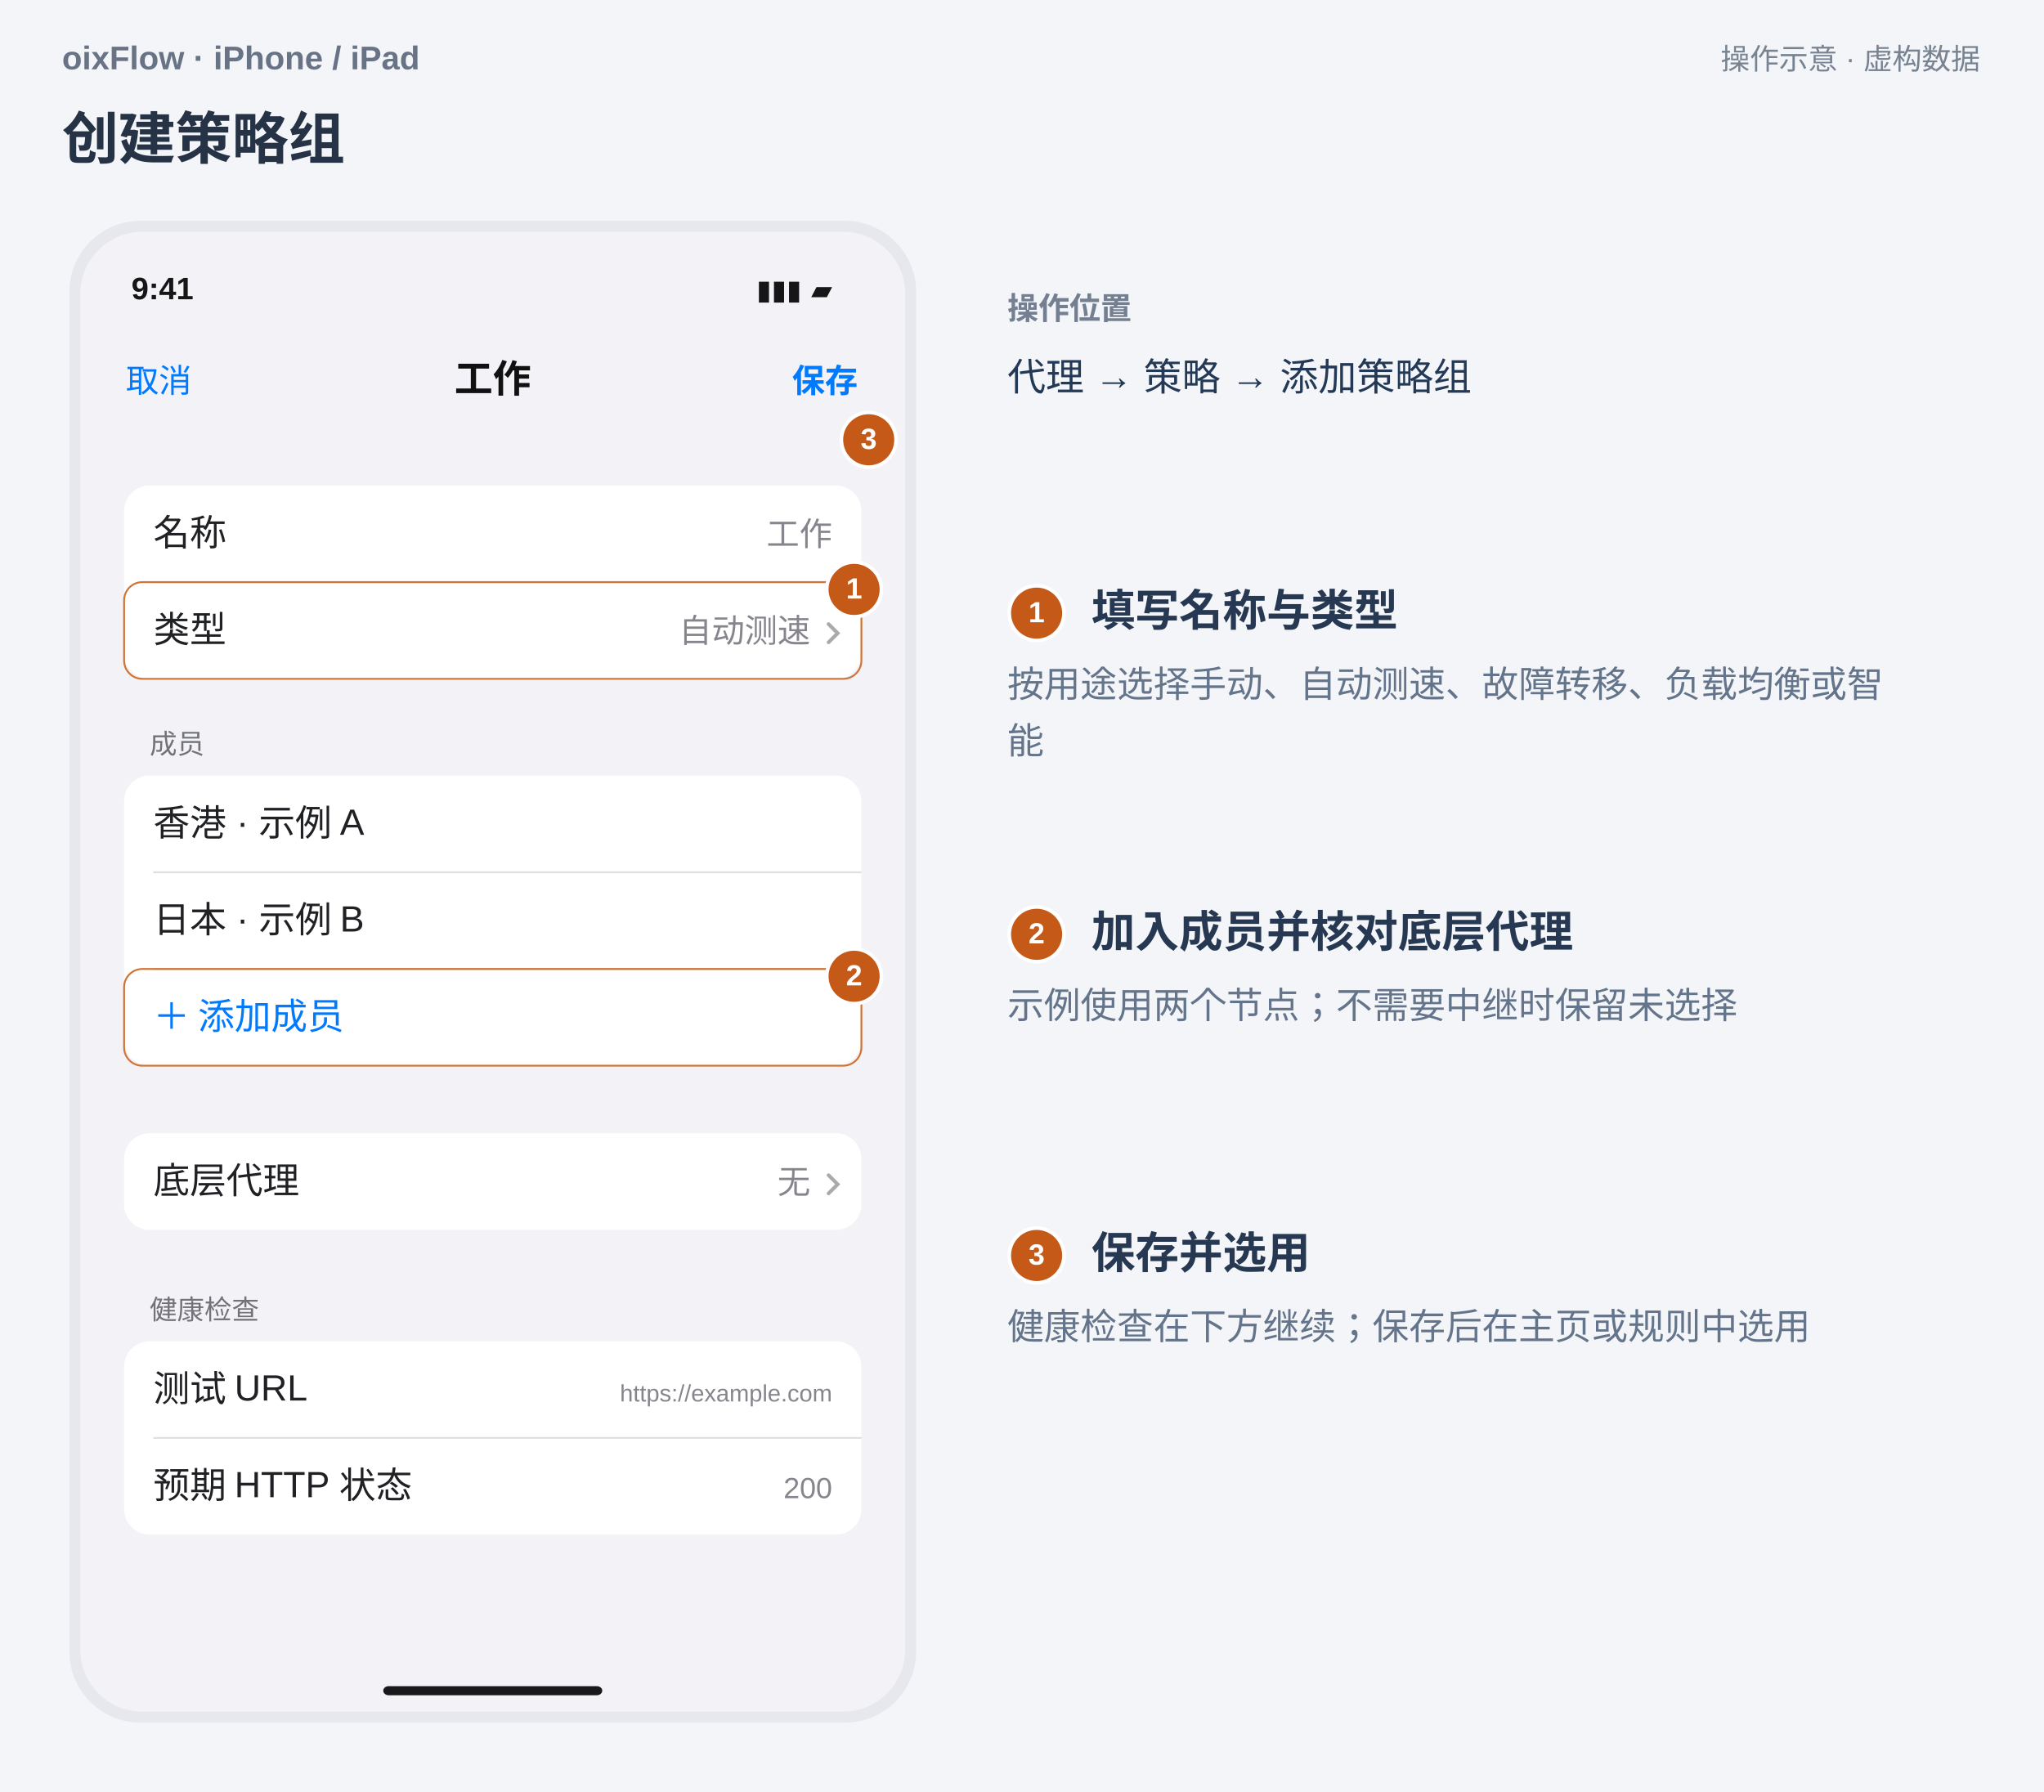
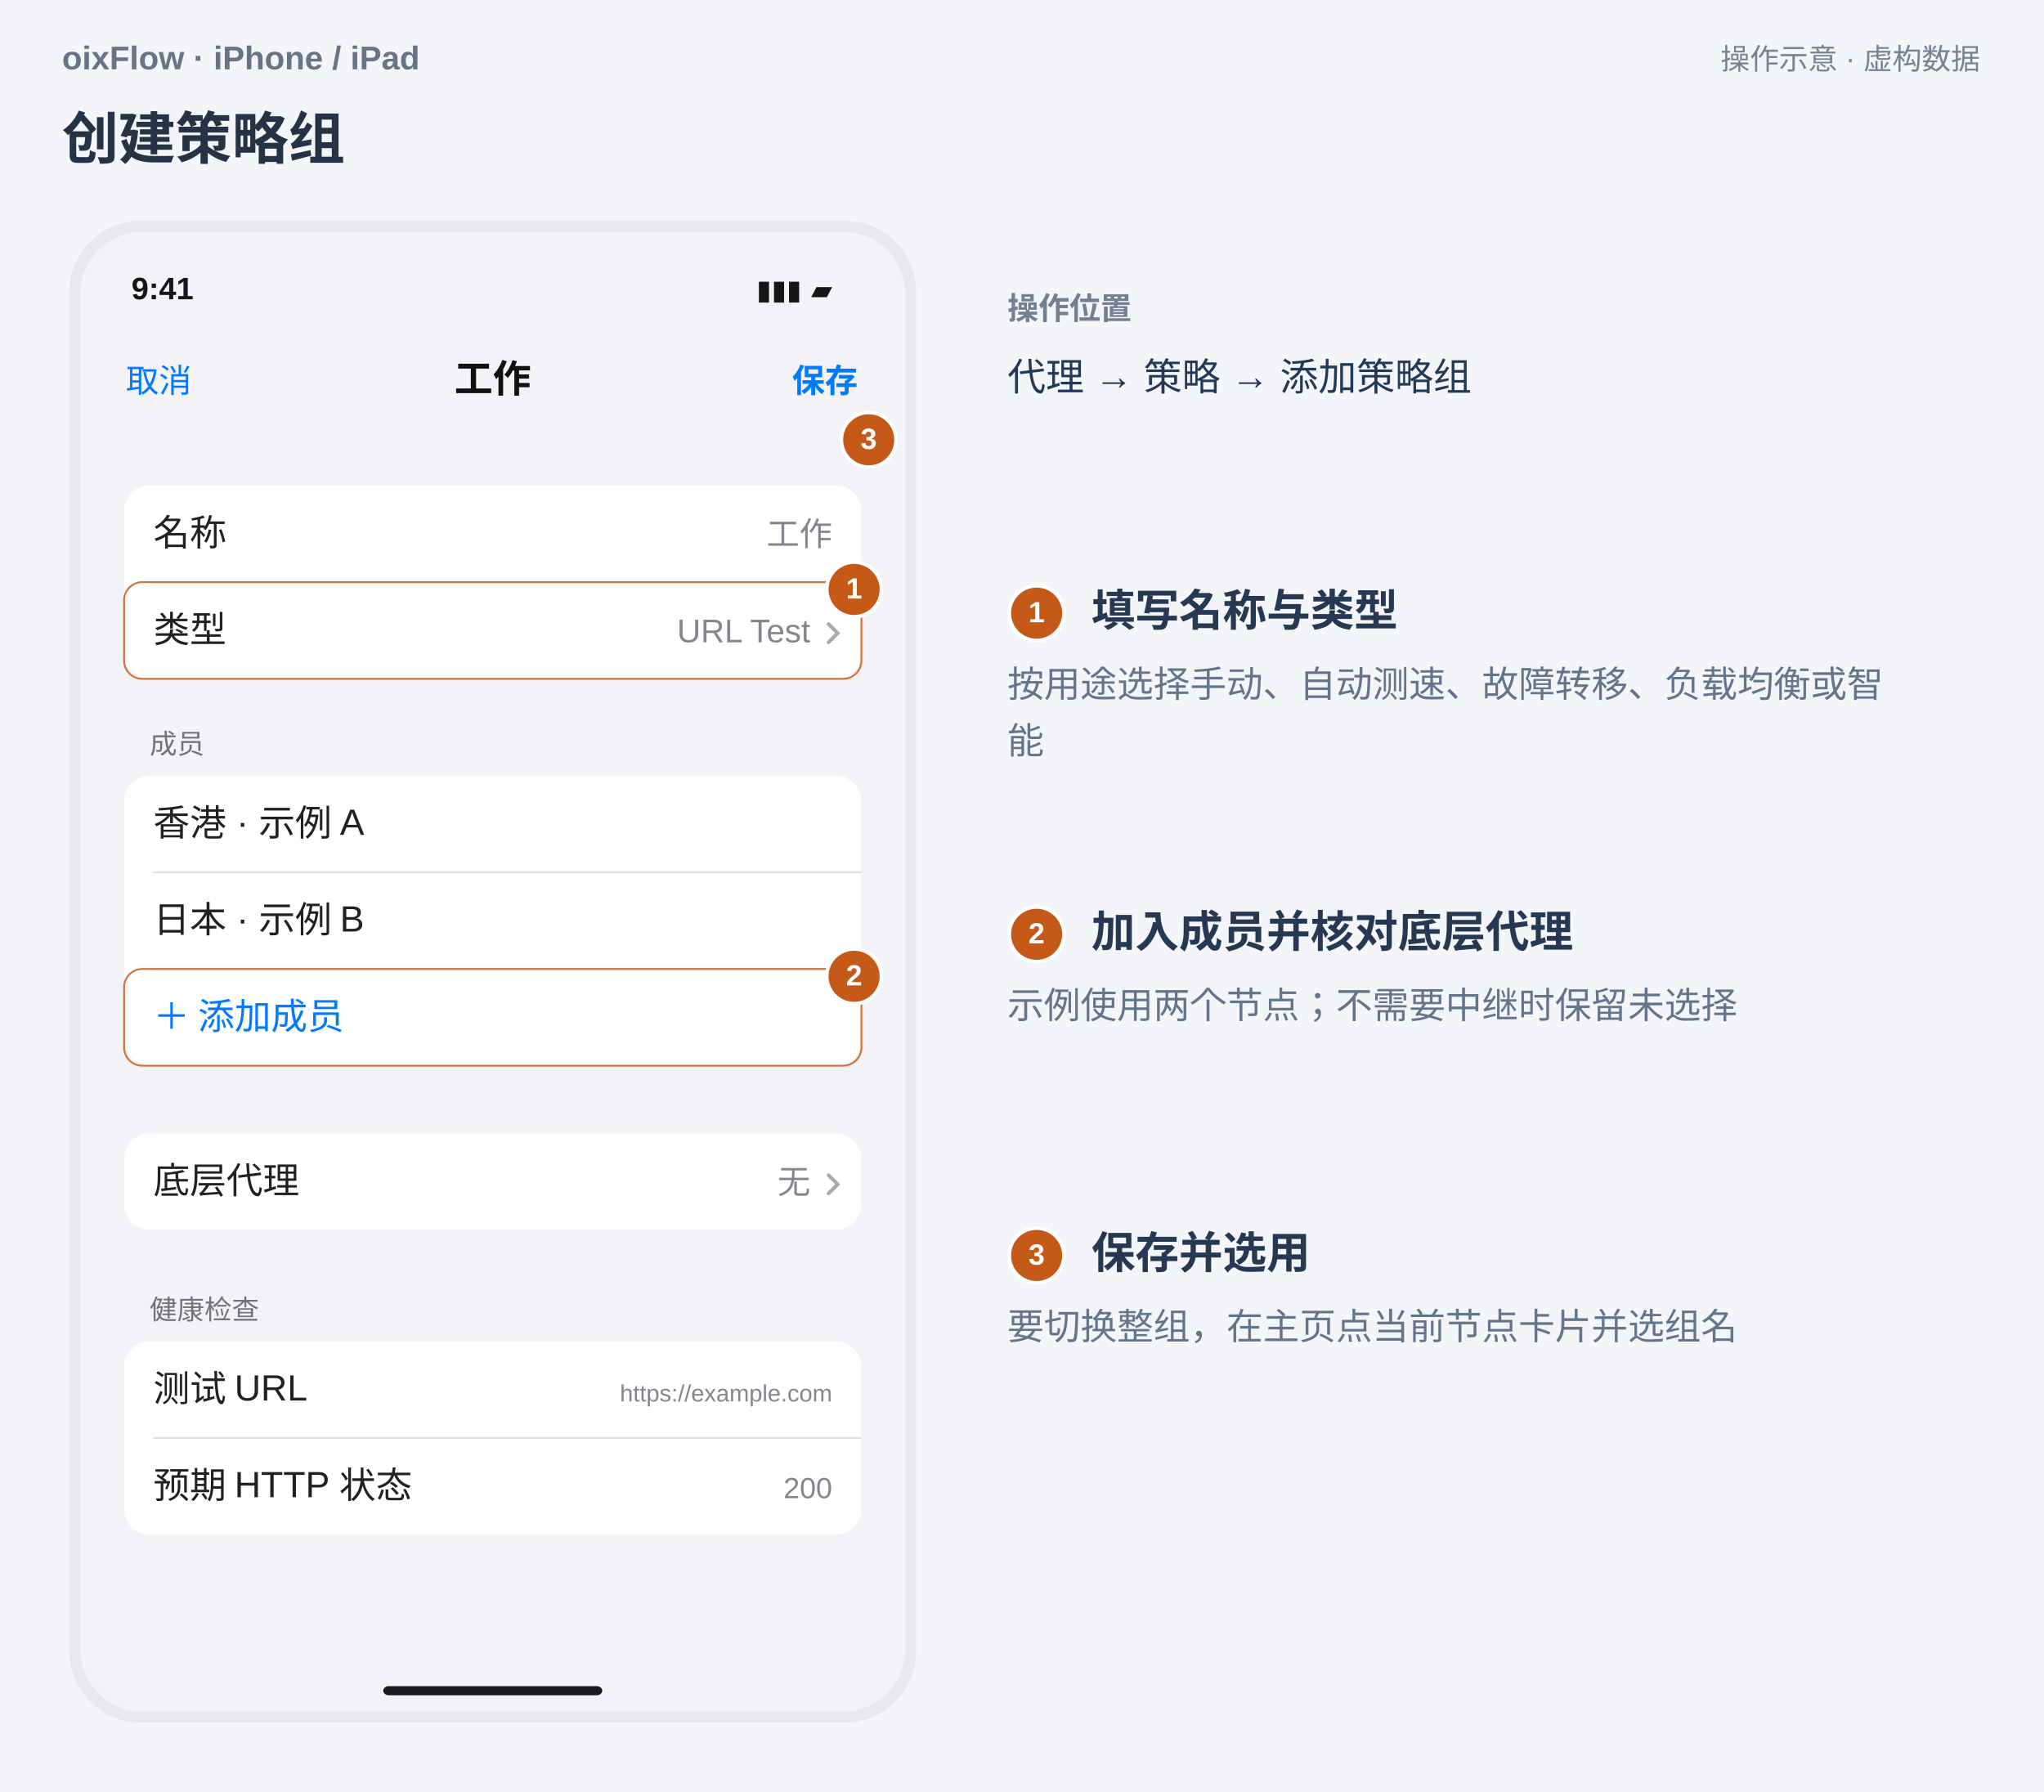
<svg xmlns="http://www.w3.org/2000/svg" width="1120" height="982" viewBox="0 0 1120 982" role="img" aria-labelledby="title desc">
  <g font-family="-apple-system,BlinkMacSystemFont,'PingFang SC','Segoe UI',Arial,sans-serif">
    <rect x="0" y="0" width="1120" height="982" rx="0" fill="#f3f5f8" stroke="none" />
    <text x="34" y="38" font-size="18" fill="#697386" font-weight="600" text-anchor="start">oixFlow · iPhone / iPad</text>
    <text x="1085" y="38" font-size="16" fill="#788392" font-weight="500" text-anchor="end">操作示意 · 虚构数据</text>
    <text x="34" y="87" font-size="31" fill="#263245" font-weight="700" text-anchor="start">创建策略组</text>
    <rect x="38" y="121" width="464" height="823" rx="39" fill="#e6e8ed" stroke="none" />
    <rect x="44" y="127" width="452" height="811" rx="34" fill="#f2f2f7" stroke="none" />
    <text x="72" y="164" font-size="17" fill="#161617" font-weight="650" text-anchor="start">9:41</text>
    <text x="456" y="164" font-size="15" fill="#161617" font-weight="600" text-anchor="end">▮▮▮  ▰</text>
    <text x="69" y="215" font-size="18" fill="#007aff" font-weight="400" text-anchor="start">取消</text>
    <text x="270" y="215" font-size="21" fill="#111" font-weight="600" text-anchor="middle">工作</text>
    <text x="470" y="215" font-size="18" fill="#007aff" font-weight="600" text-anchor="end">保存</text>
    <rect x="210" y="924" width="120" height="5" rx="3" fill="#19191b" stroke="none" />
    <circle cx="476" cy="241" r="15" fill="#c55a18" stroke="#fff" stroke-width="2" />
    <text x="476" y="246" font-size="16" fill="#fff" font-weight="700" text-anchor="middle">3</text>
    <rect x="68" y="266" width="404" height="106" rx="14" fill="#fff" stroke="none" />
    <text x="84" y="299" font-size="20" fill="#202124" font-weight="400" text-anchor="start">名称</text>
    <text x="456" y="299" font-size="18" fill="#85858d" font-weight="400" text-anchor="end">工作</text>
    <path d="M84 319H472" stroke="#dedee3" stroke-width="1" />
    <text x="84" y="352" font-size="20" fill="#202124" font-weight="400" text-anchor="start">类型</text>
-     <text x="444" y="352" font-size="18" fill="#85858d" font-weight="400" text-anchor="end">自动测速</text>
+     <text x="444" y="352" font-size="18" fill="#85858d" font-weight="400" text-anchor="end">URL Test</text>
    <path d="M454 342l5 5-5 5" fill="none" stroke="#aaa" stroke-width="2" stroke-linecap="round" />
    <rect x="68" y="319" width="404" height="53" rx="10" fill="none" stroke="#d27336" />
    <circle cx="468" cy="323" r="15" fill="#c55a18" stroke="#fff" stroke-width="2" />
    <text x="468" y="328" font-size="16" fill="#fff" font-weight="700" text-anchor="middle">1</text>
    <text x="82" y="413" font-size="15" fill="#727279" font-weight="400" text-anchor="start">成员</text>
    <rect x="68" y="425" width="404" height="159" rx="14" fill="#fff" stroke="none" />
    <text x="84" y="458" font-size="20" fill="#202124" font-weight="400" text-anchor="start">香港 · 示例 A</text>
    <path d="M84 478H472" stroke="#dedee3" stroke-width="1" />
    <text x="84" y="511" font-size="20" fill="#202124" font-weight="400" text-anchor="start">日本 · 示例 B</text>
    <path d="M84 531H472" stroke="#dedee3" stroke-width="1" />
    <text x="84" y="564" font-size="20" fill="#007aff" font-weight="400" text-anchor="start">＋ 添加成员</text>
    <rect x="68" y="531" width="404" height="53" rx="10" fill="none" stroke="#d27336" />
    <circle cx="468" cy="535" r="15" fill="#c55a18" stroke="#fff" stroke-width="2" />
    <text x="468" y="540" font-size="16" fill="#fff" font-weight="700" text-anchor="middle">2</text>
    <rect x="68" y="621" width="404" height="53" rx="14" fill="#fff" stroke="none" />
    <text x="84" y="654" font-size="20" fill="#202124" font-weight="400" text-anchor="start">底层代理</text>
    <text x="444" y="654" font-size="18" fill="#85858d" font-weight="400" text-anchor="end">无</text>
    <path d="M454 644l5 5-5 5" fill="none" stroke="#aaa" stroke-width="2" stroke-linecap="round" />
    <text x="82" y="723" font-size="15" fill="#727279" font-weight="400" text-anchor="start">健康检查</text>
    <rect x="68" y="735" width="404" height="106" rx="14" fill="#fff" stroke="none" />
    <text x="84" y="768" font-size="20" fill="#202124" font-weight="400" text-anchor="start">测试 URL</text>
    <text x="456" y="768" font-size="13" fill="#85858d" font-weight="400" text-anchor="end">https://example.com</text>
    <path d="M84 788H472" stroke="#dedee3" stroke-width="1" />
    <text x="84" y="821" font-size="20" fill="#202124" font-weight="400" text-anchor="start">预期 HTTP 状态</text>
    <text x="456" y="821" font-size="16" fill="#85858d" font-weight="400" text-anchor="end">200</text>
    <text x="552" y="175" font-size="17" fill="#748092" font-weight="600" text-anchor="start">操作位置</text>
    <text x="552" y="214" font-size="21" fill="#233955" font-weight="400" text-anchor="start">代理 → 策略 → 添加策略组</text>
    <circle cx="568" cy="336" r="15" fill="#c55a18" stroke="#fff" stroke-width="2" />
    <text x="568" y="341" font-size="16" fill="#fff" font-weight="700" text-anchor="middle">1</text>
    <text x="598" y="343" font-size="24" fill="#273952" font-weight="600" text-anchor="start">填写名称与类型</text>
    <text x="552" y="382" font-size="20" fill="#64748b" font-weight="400" text-anchor="start">按用途选择手动、自动测速、故障转移、负载均衡或智</text>
    <text x="552" y="413" font-size="20" fill="#64748b" font-weight="400" text-anchor="start">能</text>
    <circle cx="568" cy="512" r="15" fill="#c55a18" stroke="#fff" stroke-width="2" />
    <text x="568" y="517" font-size="16" fill="#fff" font-weight="700" text-anchor="middle">2</text>
    <text x="598" y="519" font-size="24" fill="#273952" font-weight="600" text-anchor="start">加入成员并核对底层代理</text>
    <text x="552" y="558" font-size="20" fill="#64748b" font-weight="400" text-anchor="start">示例使用两个节点；不需要中继时保留未选择</text>
    <circle cx="568" cy="688" r="15" fill="#c55a18" stroke="#fff" stroke-width="2" />
    <text x="568" y="693" font-size="16" fill="#fff" font-weight="700" text-anchor="middle">3</text>
    <text x="598" y="695" font-size="24" fill="#273952" font-weight="600" text-anchor="start">保存并选用</text>
-     <text x="552" y="734" font-size="20" fill="#64748b" font-weight="400" text-anchor="start">健康检查在下方继续；保存后在主页或规则中选用</text>
+     <text x="552" y="734" font-size="20" fill="#64748b" font-weight="400" text-anchor="start">要切换整组，在主页点当前节点卡片并选组名</text>
  </g>
</svg>
